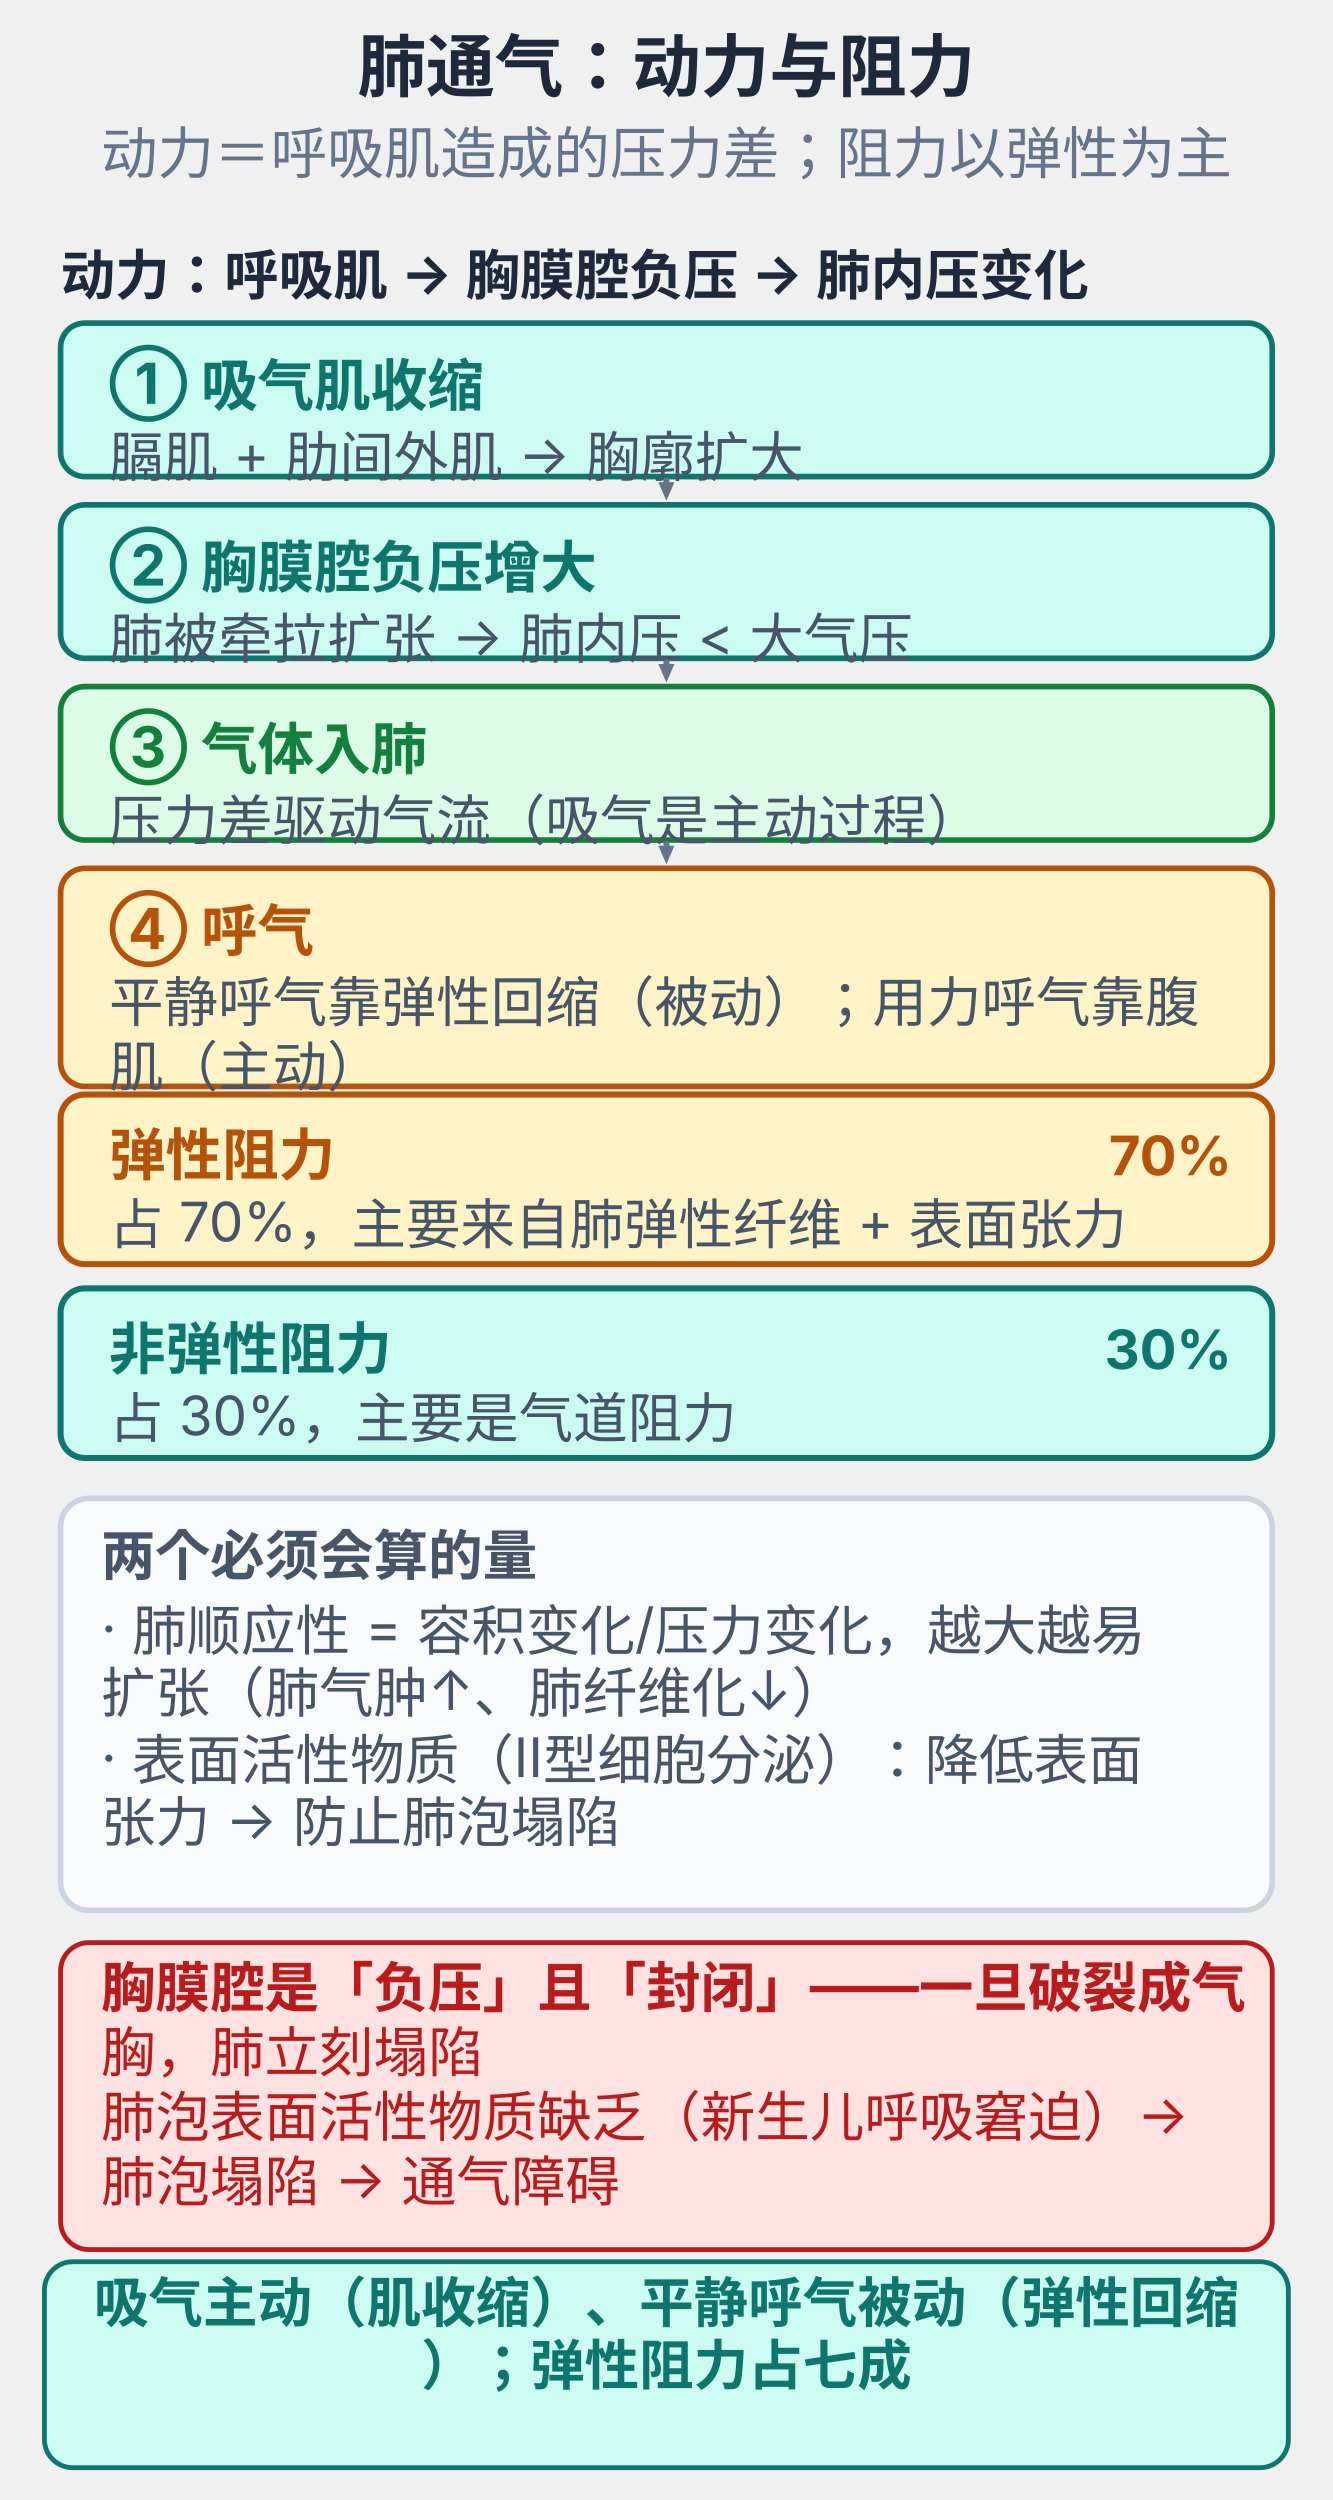
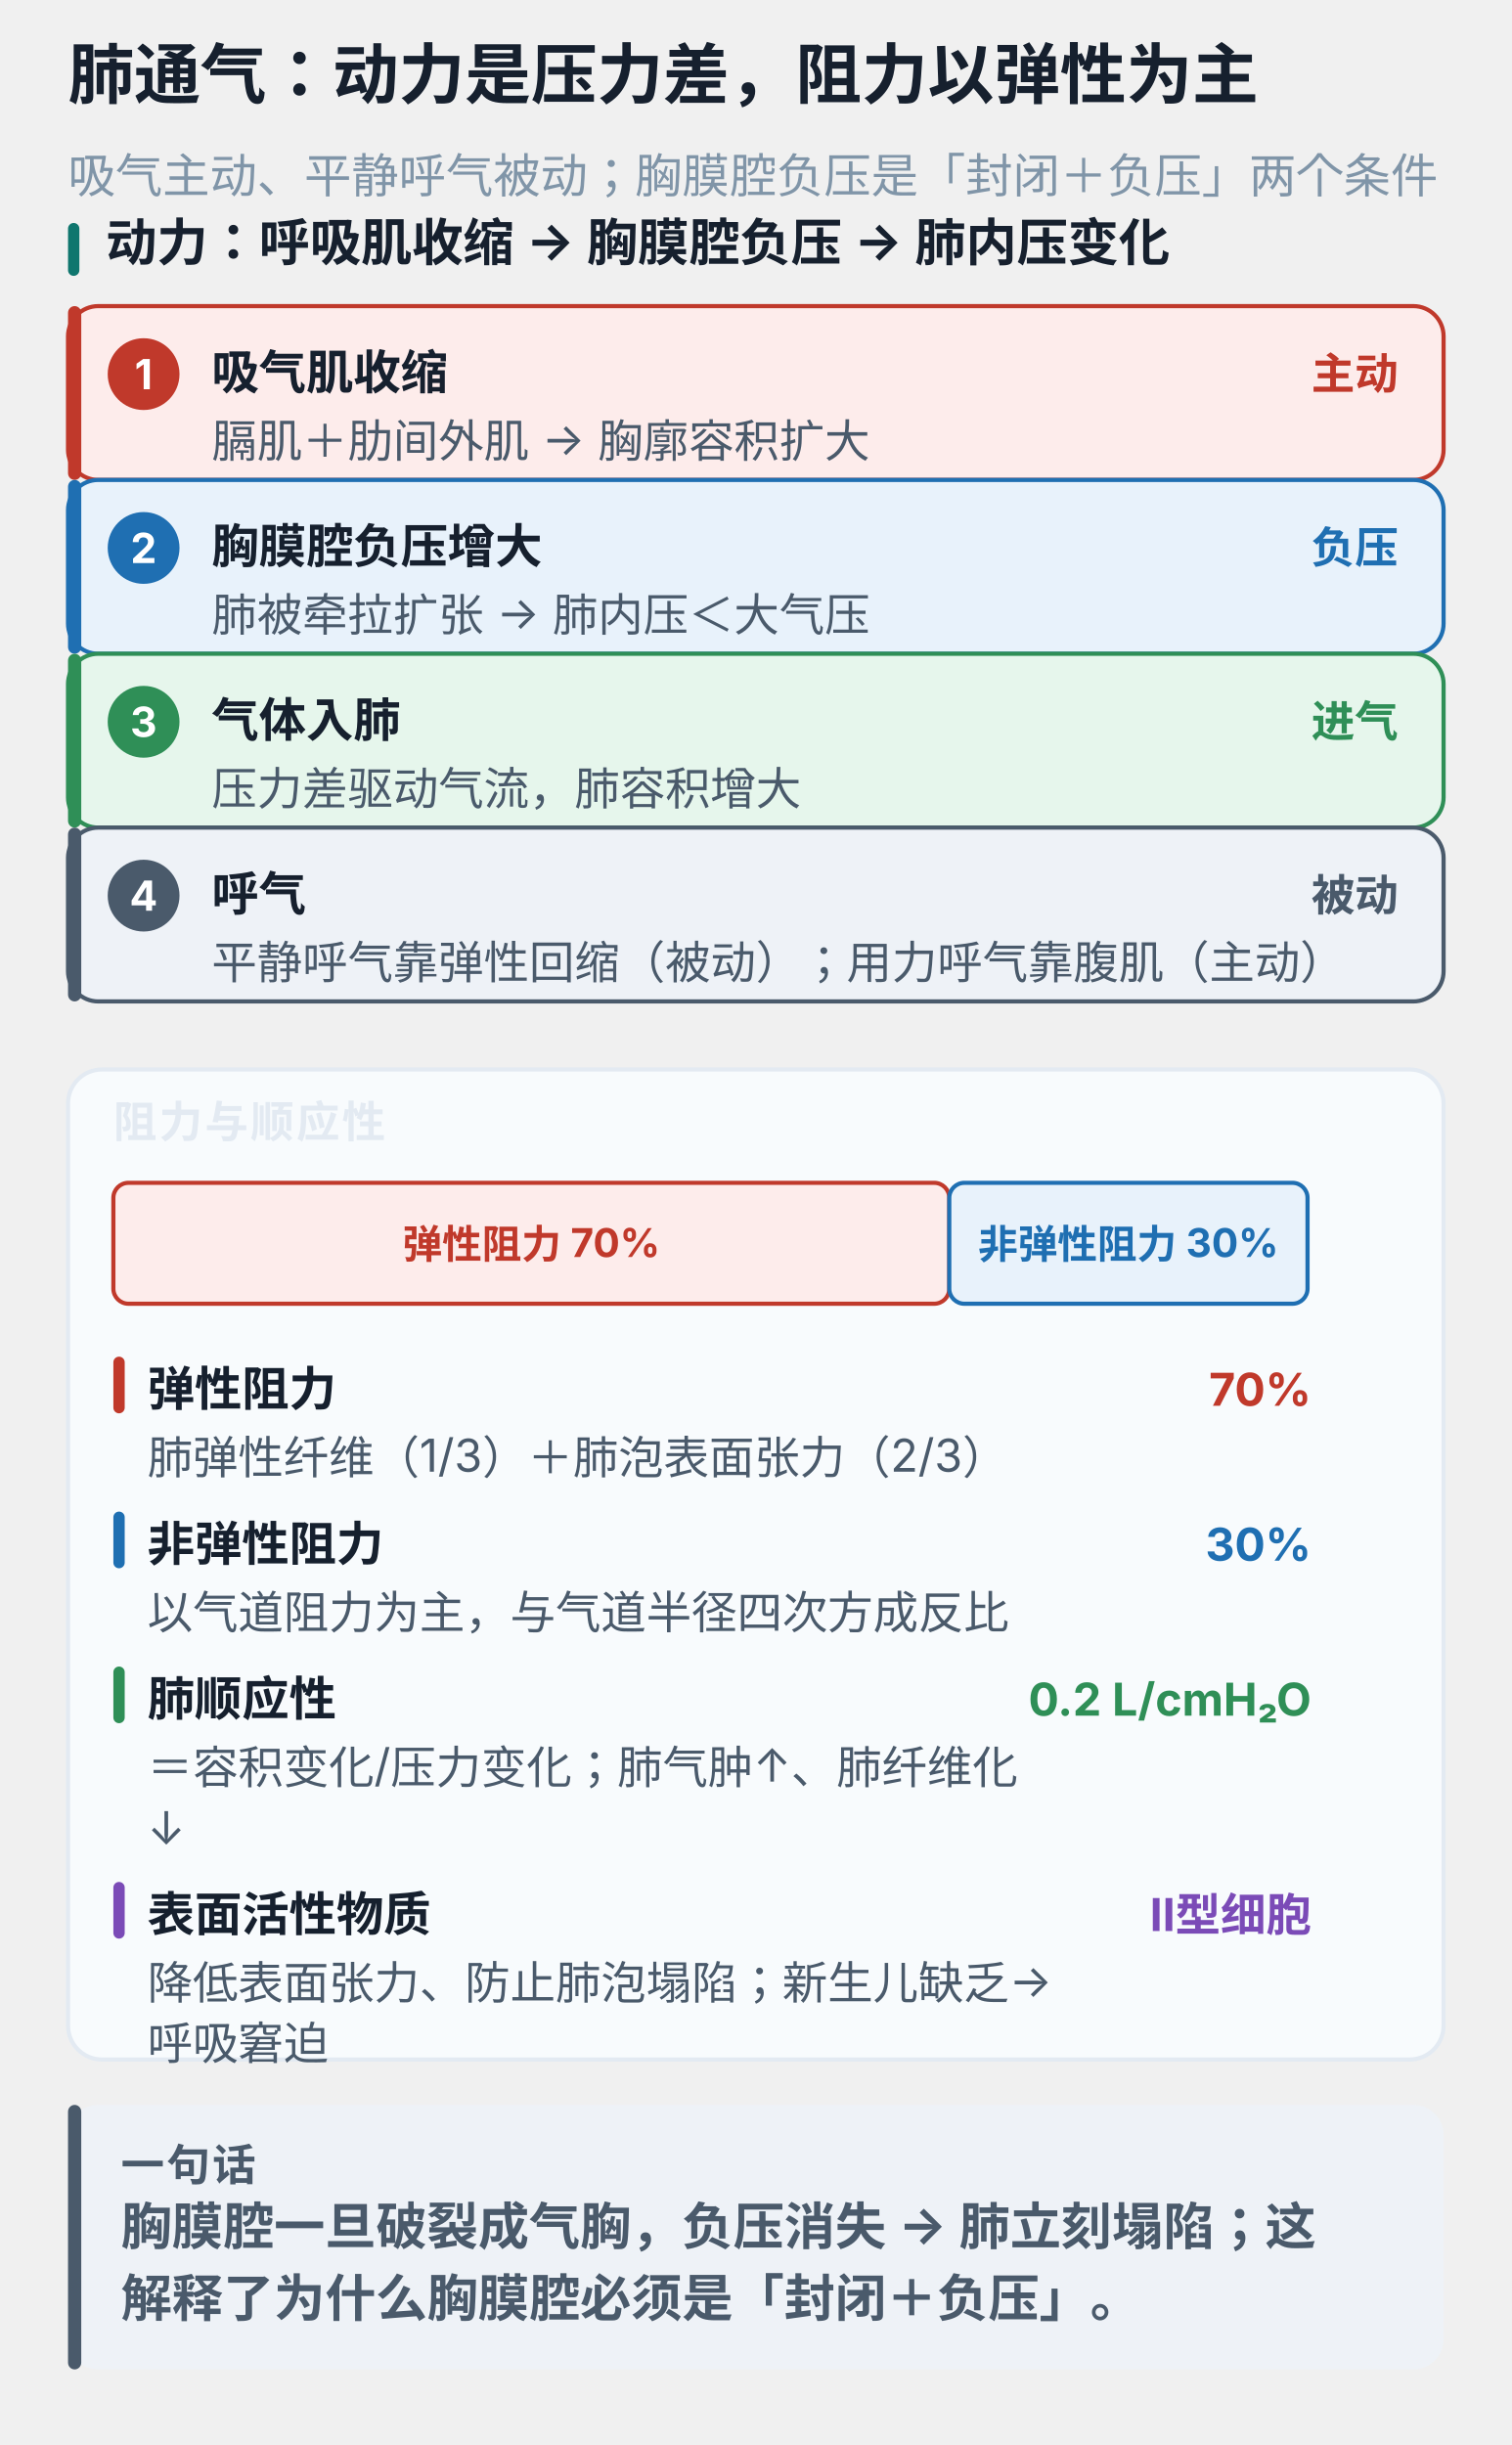
- <svg xmlns="http://www.w3.org/2000/svg" viewBox="0 0 330 619" width="100%" style="max-width:330px;display:block;margin:0 auto;background:#ffffff;border-radius:10px" role="img">
-   <text x="165.0" y="22.6" text-anchor="middle" font-size="17" font-weight="700" fill="#1e293b" font-family="-apple-system,'PingFang SC','Microsoft YaHei',sans-serif">肺通气：动力与阻力</text>
-   <text x="165.0" y="43.0" text-anchor="middle" font-size="14" font-weight="400" fill="#64748b" font-family="-apple-system,'PingFang SC','Microsoft YaHei',sans-serif">动力＝呼吸肌造成的压力差；阻力以弹性为主</text>
-   <text x="15.0" y="73.0" text-anchor="start" font-size="13.5" font-weight="700" fill="#1e293b" font-family="-apple-system,'PingFang SC','Microsoft YaHei',sans-serif">动力：呼吸肌 → 胸膜腔负压 → 肺内压变化</text>
-   <rect x="15.0" y="80.0" width="300.0" height="38.0" rx="6" fill="#ccfbf1" stroke="#0f766e" stroke-width="1.4" />
-   <text x="27.0" y="100.0" text-anchor="start" font-size="14" font-weight="700" fill="#0f766e" font-family="-apple-system,'PingFang SC','Microsoft YaHei',sans-serif">① 吸气肌收缩</text>
-   <text x="27.0" y="118.0" text-anchor="start" font-size="13.5" font-weight="400" fill="#475569" font-family="-apple-system,'PingFang SC','Microsoft YaHei',sans-serif">膈肌 + 肋间外肌 → 胸廓扩大</text>
-   <line x1="165.0" y1="119.0" x2="165.0" y2="119.5" stroke="#64748b" stroke-width="1.5" stroke-linecap="round" />
-   <polygon points="165.0,124.0 163.0,119.4 167.0,119.4" fill="#64748b" />
-   <rect x="15.0" y="125.0" width="300.0" height="38.0" rx="6" fill="#ccfbf1" stroke="#0f766e" stroke-width="1.4" />
-   <text x="27.0" y="145.0" text-anchor="start" font-size="14" font-weight="700" fill="#0f766e" font-family="-apple-system,'PingFang SC','Microsoft YaHei',sans-serif">② 胸膜腔负压增大</text>
-   <text x="27.0" y="163.0" text-anchor="start" font-size="13.5" font-weight="400" fill="#475569" font-family="-apple-system,'PingFang SC','Microsoft YaHei',sans-serif">肺被牵拉扩张 → 肺内压 &lt; 大气压</text>
-   <line x1="165.0" y1="164.0" x2="165.0" y2="164.5" stroke="#64748b" stroke-width="1.5" stroke-linecap="round" />
-   <polygon points="165.0,169.0 163.0,164.4 167.0,164.4" fill="#64748b" />
-   <rect x="15.0" y="170.0" width="300.0" height="38.0" rx="6" fill="#dcfce7" stroke="#15803d" stroke-width="1.4" />
-   <text x="27.0" y="190.0" text-anchor="start" font-size="14" font-weight="700" fill="#15803d" font-family="-apple-system,'PingFang SC','Microsoft YaHei',sans-serif">③ 气体入肺</text>
-   <text x="27.0" y="208.0" text-anchor="start" font-size="13.5" font-weight="400" fill="#475569" font-family="-apple-system,'PingFang SC','Microsoft YaHei',sans-serif">压力差驱动气流（吸气是主动过程）</text>
-   <line x1="165.0" y1="209.0" x2="165.0" y2="209.5" stroke="#64748b" stroke-width="1.5" stroke-linecap="round" />
-   <polygon points="165.0,214.0 163.0,209.4 167.0,209.4" fill="#64748b" />
-   <rect x="15.0" y="215.0" width="300.0" height="54.0" rx="6" fill="#fef3c7" stroke="#b45309" stroke-width="1.4" />
-   <text x="27.0" y="235.0" text-anchor="start" font-size="14" font-weight="700" fill="#b45309" font-family="-apple-system,'PingFang SC','Microsoft YaHei',sans-serif">④ 呼气</text>
-   <text x="27.0" y="253.0" text-anchor="start" font-size="13.5" font-weight="400" fill="#475569" font-family="-apple-system,'PingFang SC','Microsoft YaHei',sans-serif">平静呼气靠弹性回缩（被动）；用力呼气靠腹</text>
-   <text x="27.0" y="269.0" text-anchor="start" font-size="13.5" font-weight="400" fill="#475569" font-family="-apple-system,'PingFang SC','Microsoft YaHei',sans-serif">肌（主动）</text>
-   <rect x="15.0" y="271.0" width="300.0" height="42.0" rx="6" fill="#fef3c7" stroke="#b45309" stroke-width="1.5" />
-   <text x="27.0" y="291.0" text-anchor="start" font-size="14" font-weight="700" fill="#b45309" font-family="-apple-system,'PingFang SC','Microsoft YaHei',sans-serif">弹性阻力</text>
-   <text x="305.0" y="291.0" text-anchor="end" font-size="13.5" font-weight="700" fill="#b45309" font-family="-apple-system,'PingFang SC','Microsoft YaHei',sans-serif">70%</text>
-   <text x="27.0" y="308.0" text-anchor="start" font-size="13.5" font-weight="400" fill="#475569" font-family="-apple-system,'PingFang SC','Microsoft YaHei',sans-serif">占 70%，主要来自肺弹性纤维 + 表面张力</text>
-   <rect x="15.0" y="319.0" width="300.0" height="42.0" rx="6" fill="#ccfbf1" stroke="#0f766e" stroke-width="1.5" />
-   <text x="27.0" y="339.0" text-anchor="start" font-size="14" font-weight="700" fill="#0f766e" font-family="-apple-system,'PingFang SC','Microsoft YaHei',sans-serif">非弹性阻力</text>
-   <text x="305.0" y="339.0" text-anchor="end" font-size="13.5" font-weight="700" fill="#0f766e" font-family="-apple-system,'PingFang SC','Microsoft YaHei',sans-serif">30%</text>
-   <text x="27.0" y="356.0" text-anchor="start" font-size="13.5" font-weight="400" fill="#475569" font-family="-apple-system,'PingFang SC','Microsoft YaHei',sans-serif">占 30%，主要是气道阻力</text>
-   <rect x="15.0" y="371.0" width="300.0" height="102.0" rx="7" fill="#f8fafc" stroke="#cbd5e1" stroke-width="1.4" />
-   <text x="25.0" y="390.0" text-anchor="start" font-size="13.5" font-weight="700" fill="#475569" font-family="-apple-system,'PingFang SC','Microsoft YaHei',sans-serif">两个必须会算的量</text>
-   <text x="25.0" y="408.0" text-anchor="start" font-size="13.5" font-weight="400" fill="#475569" font-family="-apple-system,'PingFang SC','Microsoft YaHei',sans-serif">· 肺顺应性 = 容积变化/压力变化，越大越易</text>
-   <text x="25.0" y="424.0" text-anchor="start" font-size="13.5" font-weight="400" fill="#475569" font-family="-apple-system,'PingFang SC','Microsoft YaHei',sans-serif">扩张（肺气肿↑、肺纤维化↓）</text>
-   <text x="25.0" y="440.0" text-anchor="start" font-size="13.5" font-weight="400" fill="#475569" font-family="-apple-system,'PingFang SC','Microsoft YaHei',sans-serif">· 表面活性物质（Ⅱ型细胞分泌）：降低表面</text>
-   <text x="25.0" y="456.0" text-anchor="start" font-size="13.5" font-weight="400" fill="#475569" font-family="-apple-system,'PingFang SC','Microsoft YaHei',sans-serif">张力 → 防止肺泡塌陷</text>
-   <rect x="15.0" y="481.0" width="300.0" height="76.0" rx="7" fill="#fee2e2" stroke="#b91c1c" stroke-width="1.2" />
-   <text x="25.0" y="497.0" text-anchor="start" font-size="13.5" font-weight="700" fill="#b91c1c" font-family="-apple-system,'PingFang SC','Microsoft YaHei',sans-serif">胸膜腔是「负压」且「封闭」——一旦破裂成气</text>
-   <text x="25.0" y="513.0" text-anchor="start" font-size="13.5" font-weight="400" fill="#b91c1c" font-family="-apple-system,'PingFang SC','Microsoft YaHei',sans-serif">胸，肺立刻塌陷</text>
-   <text x="25.0" y="529.0" text-anchor="start" font-size="13.5" font-weight="400" fill="#b91c1c" font-family="-apple-system,'PingFang SC','Microsoft YaHei',sans-serif">肺泡表面活性物质缺乏（新生儿呼吸窘迫）→ </text>
-   <text x="25.0" y="545.0" text-anchor="start" font-size="13.5" font-weight="400" fill="#b91c1c" font-family="-apple-system,'PingFang SC','Microsoft YaHei',sans-serif">肺泡塌陷 → 通气障碍</text>
-   <rect x="11.0" y="560.0" width="308.0" height="51.0" rx="7" fill="#ccfbf1" stroke="#0f766e" stroke-width="1.2" />
-   <text x="165.0" y="575.0" text-anchor="middle" font-size="13.5" font-weight="700" fill="#0f766e" font-family="-apple-system,'PingFang SC','Microsoft YaHei',sans-serif">吸气主动（肌收缩）、平静呼气被动（弹性回缩</text>
-   <text x="165.0" y="590.5" text-anchor="middle" font-size="13.5" font-weight="700" fill="#0f766e" font-family="-apple-system,'PingFang SC','Microsoft YaHei',sans-serif">）；弹性阻力占七成</text>
+ <svg xmlns="http://www.w3.org/2000/svg" viewBox="0 0 400 647" width="100%" style="max-width:400px;display:block;margin:0 auto;background:#ffffff;border-radius:12px" role="img" aria-label="肺通气：动力与阻力">
+   <text x="18.0" y="26.0" font-size="17.5" font-weight="700" fill="#16202e" font-family="-apple-system,BlinkMacSystemFont,'PingFang SC','Microsoft YaHei',sans-serif">肺通气：动力是压力差，阻力以弹性为主</text>
+   <text x="18.0" y="51.0" font-size="12.5" font-weight="400" fill="#8095a8" font-family="-apple-system,BlinkMacSystemFont,'PingFang SC','Microsoft YaHei',sans-serif">吸气主动、平静呼气被动；胸膜腔负压是「封闭＋负压」两个条件</text>
+   <rect x="18.0" y="59.0" width="3.0" height="14.0" rx="1.5" fill="#0f766e" />
+   <text x="28.0" y="69.0" font-size="13.5" font-weight="700" fill="#16202e" font-family="-apple-system,BlinkMacSystemFont,'PingFang SC','Microsoft YaHei',sans-serif">动力：呼吸肌收缩 → 胸膜腔负压 → 肺内压变化</text>
+   <rect x="18.0" y="81.0" width="364.0" height="46.0" rx="8" fill="#fdeceb" stroke="#c0392b" stroke-width="1.1" />
+   <rect x="18.0" y="81.0" width="3.5" height="46.0" rx="1.8" fill="#c0392b" />
+   <circle cx="38" cy="99" r="9.5" fill="#c0392b" />
+   <text x="38.0" y="103.0" text-anchor="middle" font-size="11" font-weight="700" fill="#ffffff" font-family="-apple-system,BlinkMacSystemFont,'PingFang SC','Microsoft YaHei',sans-serif">1</text>
+   <text x="56.0" y="103.0" font-size="12.5" font-weight="700" fill="#16202e" font-family="-apple-system,BlinkMacSystemFont,'PingFang SC','Microsoft YaHei',sans-serif">吸气肌收缩</text>
+   <text x="370.0" y="103.0" text-anchor="end" font-size="11.5" font-weight="700" fill="#c0392b" font-family="-apple-system,BlinkMacSystemFont,'PingFang SC','Microsoft YaHei',sans-serif">主动</text>
+   <text x="56.0" y="121.0" font-size="12" font-weight="400" fill="#4a5a6b" font-family="-apple-system,BlinkMacSystemFont,'PingFang SC','Microsoft YaHei',sans-serif">膈肌＋肋间外肌 → 胸廓容积扩大</text>
+   <line x1="38.0" y1="129.0" x2="38.0" y2="144.0" stroke="#4a5a6b" stroke-width="2" stroke-linecap="round" />
+   <line x1="38.0" y1="144.0" x2="34.2" y2="137.0" stroke="#4a5a6b" stroke-width="2" stroke-linecap="round" />
+   <line x1="38.0" y1="144.0" x2="41.8" y2="137.0" stroke="#4a5a6b" stroke-width="2" stroke-linecap="round" />
+   <rect x="18.0" y="127.0" width="364.0" height="46.0" rx="8" fill="#e8f2fb" stroke="#1f6fb2" stroke-width="1.1" />
+   <rect x="18.0" y="127.0" width="3.5" height="46.0" rx="1.8" fill="#1f6fb2" />
+   <circle cx="38" cy="145" r="9.5" fill="#1f6fb2" />
+   <text x="38.0" y="149.0" text-anchor="middle" font-size="11" font-weight="700" fill="#ffffff" font-family="-apple-system,BlinkMacSystemFont,'PingFang SC','Microsoft YaHei',sans-serif">2</text>
+   <text x="56.0" y="149.0" font-size="12.5" font-weight="700" fill="#16202e" font-family="-apple-system,BlinkMacSystemFont,'PingFang SC','Microsoft YaHei',sans-serif">胸膜腔负压增大</text>
+   <text x="370.0" y="149.0" text-anchor="end" font-size="11.5" font-weight="700" fill="#1f6fb2" font-family="-apple-system,BlinkMacSystemFont,'PingFang SC','Microsoft YaHei',sans-serif">负压</text>
+   <text x="56.0" y="167.0" font-size="12" font-weight="400" fill="#4a5a6b" font-family="-apple-system,BlinkMacSystemFont,'PingFang SC','Microsoft YaHei',sans-serif">肺被牵拉扩张 → 肺内压＜大气压</text>
+   <line x1="38.0" y1="175.0" x2="38.0" y2="190.0" stroke="#4a5a6b" stroke-width="2" stroke-linecap="round" />
+   <line x1="38.0" y1="190.0" x2="34.2" y2="183.0" stroke="#4a5a6b" stroke-width="2" stroke-linecap="round" />
+   <line x1="38.0" y1="190.0" x2="41.8" y2="183.0" stroke="#4a5a6b" stroke-width="2" stroke-linecap="round" />
+   <rect x="18.0" y="173.0" width="364.0" height="46.0" rx="8" fill="#e6f6ec" stroke="#2f8f57" stroke-width="1.1" />
+   <rect x="18.0" y="173.0" width="3.5" height="46.0" rx="1.8" fill="#2f8f57" />
+   <circle cx="38" cy="191" r="9.5" fill="#2f8f57" />
+   <text x="38.0" y="195.0" text-anchor="middle" font-size="11" font-weight="700" fill="#ffffff" font-family="-apple-system,BlinkMacSystemFont,'PingFang SC','Microsoft YaHei',sans-serif">3</text>
+   <text x="56.0" y="195.0" font-size="12.5" font-weight="700" fill="#16202e" font-family="-apple-system,BlinkMacSystemFont,'PingFang SC','Microsoft YaHei',sans-serif">气体入肺</text>
+   <text x="370.0" y="195.0" text-anchor="end" font-size="11.5" font-weight="700" fill="#2f8f57" font-family="-apple-system,BlinkMacSystemFont,'PingFang SC','Microsoft YaHei',sans-serif">进气</text>
+   <text x="56.0" y="213.0" font-size="12" font-weight="400" fill="#4a5a6b" font-family="-apple-system,BlinkMacSystemFont,'PingFang SC','Microsoft YaHei',sans-serif">压力差驱动气流，肺容积增大</text>
+   <line x1="38.0" y1="221.0" x2="38.0" y2="236.0" stroke="#4a5a6b" stroke-width="2" stroke-linecap="round" />
+   <line x1="38.0" y1="236.0" x2="34.2" y2="229.0" stroke="#4a5a6b" stroke-width="2" stroke-linecap="round" />
+   <line x1="38.0" y1="236.0" x2="41.8" y2="229.0" stroke="#4a5a6b" stroke-width="2" stroke-linecap="round" />
+   <rect x="18.0" y="219.0" width="364.0" height="46.0" rx="8" fill="#eef2f7" stroke="#4a5a6b" stroke-width="1.1" />
+   <rect x="18.0" y="219.0" width="3.5" height="46.0" rx="1.8" fill="#4a5a6b" />
+   <circle cx="38" cy="237" r="9.5" fill="#4a5a6b" />
+   <text x="38.0" y="241.0" text-anchor="middle" font-size="11" font-weight="700" fill="#ffffff" font-family="-apple-system,BlinkMacSystemFont,'PingFang SC','Microsoft YaHei',sans-serif">4</text>
+   <text x="56.0" y="241.0" font-size="12.5" font-weight="700" fill="#16202e" font-family="-apple-system,BlinkMacSystemFont,'PingFang SC','Microsoft YaHei',sans-serif">呼气</text>
+   <text x="370.0" y="241.0" text-anchor="end" font-size="11.5" font-weight="700" fill="#4a5a6b" font-family="-apple-system,BlinkMacSystemFont,'PingFang SC','Microsoft YaHei',sans-serif">被动</text>
+   <text x="56.0" y="259.0" font-size="12" font-weight="400" fill="#4a5a6b" font-family="-apple-system,BlinkMacSystemFont,'PingFang SC','Microsoft YaHei',sans-serif">平静呼气靠弹性回缩（被动）；用力呼气靠腹肌（主动）</text>
+   <rect x="18.0" y="283.0" width="364.0" height="262.0" rx="9" fill="#f8fbfd" stroke="#e3eaf2" stroke-width="1.1" />
+   <text x="30.0" y="301.0" font-size="11.5" font-weight="700" fill="#e3eaf2" letter-spacing="0.6" font-family="-apple-system,BlinkMacSystemFont,'PingFang SC','Microsoft YaHei',sans-serif">阻力与顺应性</text>
+   <rect x="30.0" y="313.0" width="221.2" height="32.0" rx="4" fill="#fdeceb" stroke="#c0392b" stroke-width="1.1" />
+   <text x="140.6" y="333.0" text-anchor="middle" font-size="10.5" font-weight="700" fill="#c0392b" font-family="-apple-system,BlinkMacSystemFont,'PingFang SC','Microsoft YaHei',sans-serif">弹性阻力 70%</text>
+   <rect x="251.2" y="313.0" width="94.8" height="32.0" rx="4" fill="#e8f2fb" stroke="#1f6fb2" stroke-width="1.1" />
+   <text x="298.6" y="333.0" text-anchor="middle" font-size="10.5" font-weight="700" fill="#1f6fb2" font-family="-apple-system,BlinkMacSystemFont,'PingFang SC','Microsoft YaHei',sans-serif">非弹性阻力 30%</text>
+   <rect x="30.0" y="359.0" width="3.0" height="15.0" rx="1.5" fill="#c0392b" />
+   <text x="39.0" y="372.0" font-size="12.5" font-weight="700" fill="#16202e" font-family="-apple-system,BlinkMacSystemFont,'PingFang SC','Microsoft YaHei',sans-serif">弹性阻力</text>
+   <text x="347.0" y="372.0" text-anchor="end" font-size="12" font-weight="700" fill="#c0392b" font-family="-apple-system,BlinkMacSystemFont,'PingFang SC','Microsoft YaHei',sans-serif">70%</text>
+   <text x="39.0" y="390.0" font-size="12" font-weight="400" fill="#4a5a6b" font-family="-apple-system,BlinkMacSystemFont,'PingFang SC','Microsoft YaHei',sans-serif">肺弹性纤维（1/3）＋肺泡表面张力（2/3）</text>
+   <rect x="30.0" y="400.0" width="3.0" height="15.0" rx="1.5" fill="#1f6fb2" />
+   <text x="39.0" y="413.0" font-size="12.5" font-weight="700" fill="#16202e" font-family="-apple-system,BlinkMacSystemFont,'PingFang SC','Microsoft YaHei',sans-serif">非弹性阻力</text>
+   <text x="347.0" y="413.0" text-anchor="end" font-size="12" font-weight="700" fill="#1f6fb2" font-family="-apple-system,BlinkMacSystemFont,'PingFang SC','Microsoft YaHei',sans-serif">30%</text>
+   <text x="39.0" y="431.0" font-size="12" font-weight="400" fill="#4a5a6b" font-family="-apple-system,BlinkMacSystemFont,'PingFang SC','Microsoft YaHei',sans-serif">以气道阻力为主，与气道半径四次方成反比</text>
+   <rect x="30.0" y="441.0" width="3.0" height="15.0" rx="1.5" fill="#2f8f57" />
+   <text x="39.0" y="454.0" font-size="12.5" font-weight="700" fill="#16202e" font-family="-apple-system,BlinkMacSystemFont,'PingFang SC','Microsoft YaHei',sans-serif">肺顺应性</text>
+   <text x="347.0" y="454.0" text-anchor="end" font-size="12" font-weight="700" fill="#2f8f57" font-family="-apple-system,BlinkMacSystemFont,'PingFang SC','Microsoft YaHei',sans-serif">0.2 L/cmH₂O</text>
+   <text x="39.0" y="472.0" font-size="12" font-weight="400" fill="#4a5a6b" font-family="-apple-system,BlinkMacSystemFont,'PingFang SC','Microsoft YaHei',sans-serif">＝容积变化/压力变化；肺气肿↑、肺纤维化</text>
+   <text x="39.0" y="488.0" font-size="12" font-weight="400" fill="#4a5a6b" font-family="-apple-system,BlinkMacSystemFont,'PingFang SC','Microsoft YaHei',sans-serif">↓</text>
+   <rect x="30.0" y="498.0" width="3.0" height="15.0" rx="1.5" fill="#7b4bb7" />
+   <text x="39.0" y="511.0" font-size="12.5" font-weight="700" fill="#16202e" font-family="-apple-system,BlinkMacSystemFont,'PingFang SC','Microsoft YaHei',sans-serif">表面活性物质</text>
+   <text x="347.0" y="511.0" text-anchor="end" font-size="12" font-weight="700" fill="#7b4bb7" font-family="-apple-system,BlinkMacSystemFont,'PingFang SC','Microsoft YaHei',sans-serif">Ⅱ型细胞</text>
+   <text x="39.0" y="529.0" font-size="12" font-weight="400" fill="#4a5a6b" font-family="-apple-system,BlinkMacSystemFont,'PingFang SC','Microsoft YaHei',sans-serif">降低表面张力、防止肺泡塌陷；新生儿缺乏→</text>
+   <text x="39.0" y="545.0" font-size="12" font-weight="400" fill="#4a5a6b" font-family="-apple-system,BlinkMacSystemFont,'PingFang SC','Microsoft YaHei',sans-serif">呼吸窘迫</text>
+   <rect x="18.0" y="557.0" width="364.0" height="70.0" rx="8" fill="#eef2f7" />
+   <rect x="18.0" y="557.0" width="3.5" height="70.0" rx="1.8" fill="#4a5a6b" />
+   <text x="32.0" y="577.0" font-size="11.5" font-weight="700" fill="#4a5a6b" letter-spacing="0.6" font-family="-apple-system,BlinkMacSystemFont,'PingFang SC','Microsoft YaHei',sans-serif">一句话</text>
+   <text x="32.0" y="594.0" font-size="13.5" font-weight="700" fill="#4a5a6b" font-family="-apple-system,BlinkMacSystemFont,'PingFang SC','Microsoft YaHei',sans-serif">胸膜腔一旦破裂成气胸，负压消失 → 肺立刻塌陷；这</text>
+   <text x="32.0" y="613.0" font-size="13.5" font-weight="700" fill="#4a5a6b" font-family="-apple-system,BlinkMacSystemFont,'PingFang SC','Microsoft YaHei',sans-serif">解释了为什么胸膜腔必须是「封闭＋负压」。</text>
</svg>
